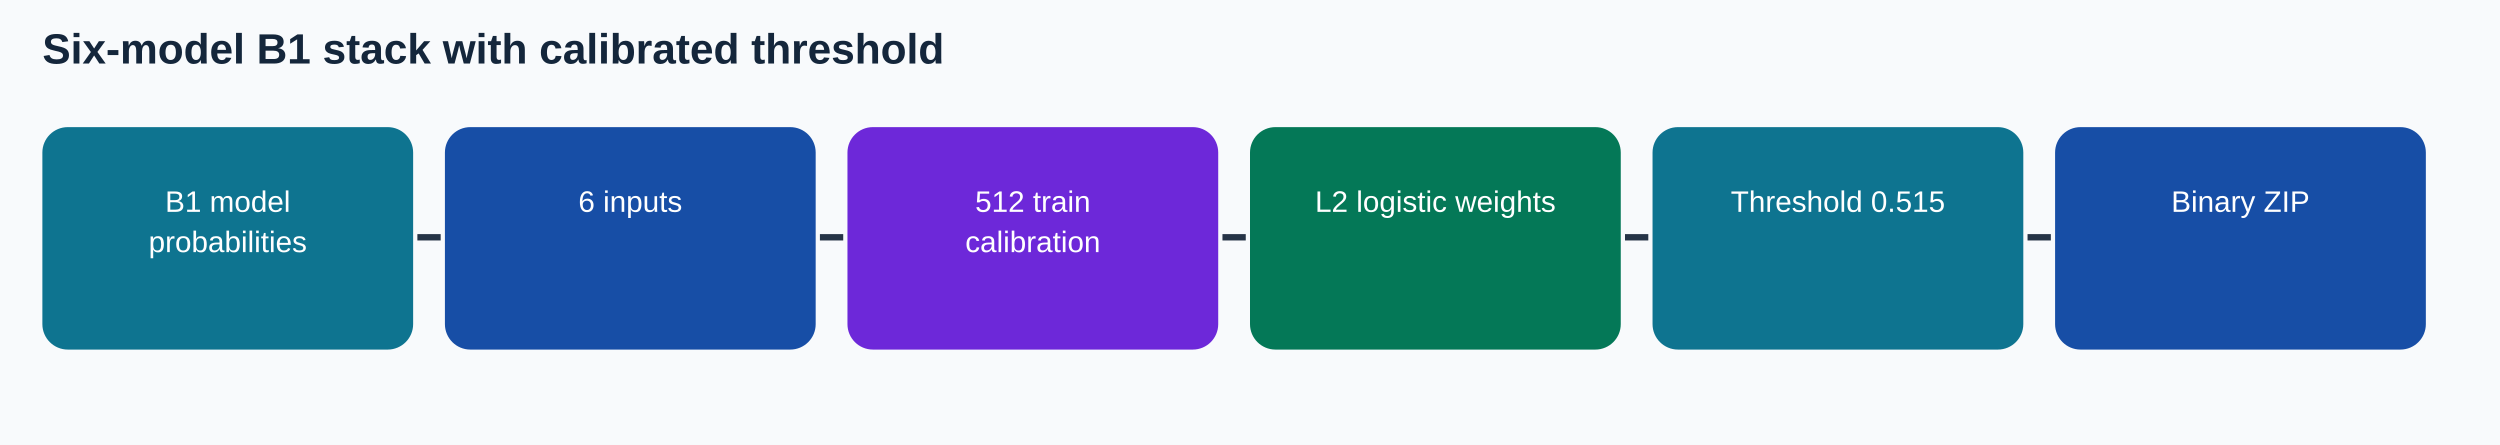
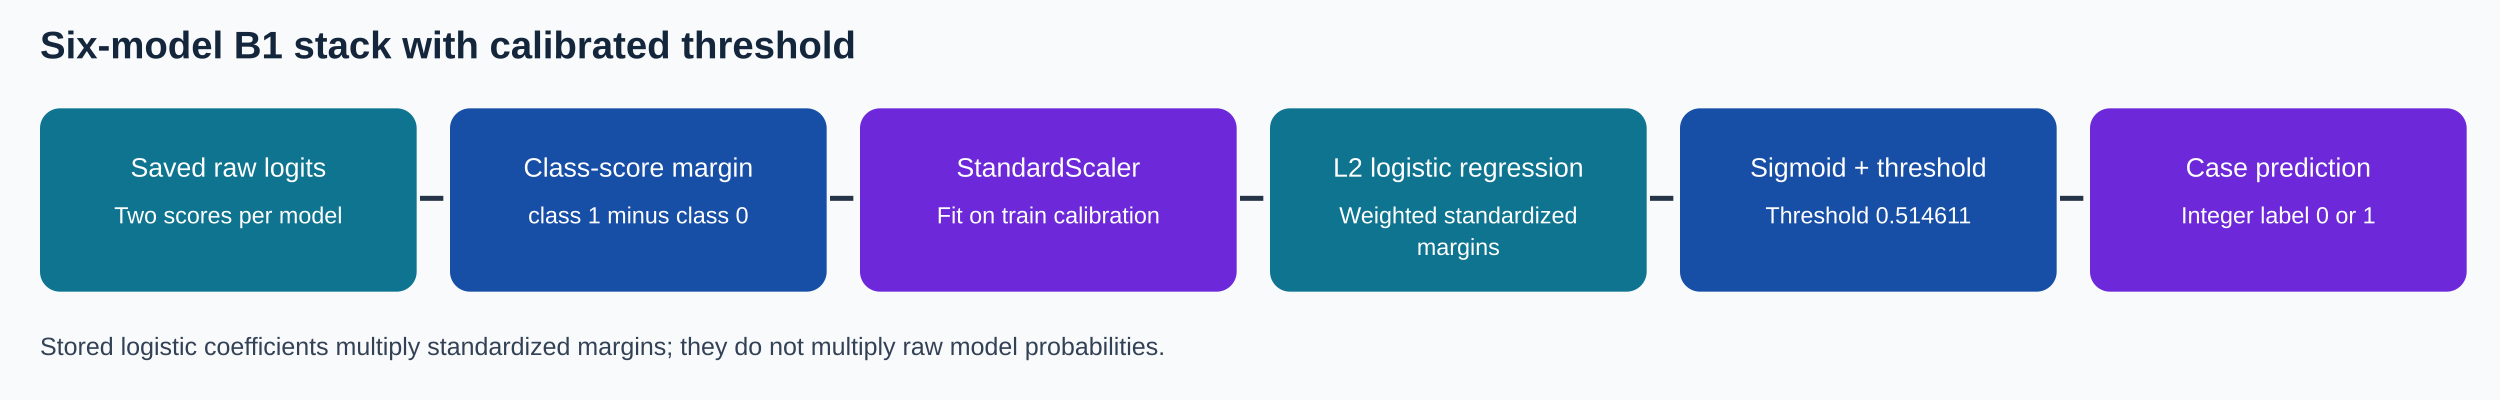
- <svg xmlns="http://www.w3.org/2000/svg" width="1180" height="210" viewBox="0 0 1180 210">
-   <rect width="100%" height="100%" fill="#f8fafc" />
-   <text x="20" y="30" font-family="Arial" font-size="20" fill="#14263b" font-weight="bold">Six-model B1 stack with calibrated threshold</text>
-   <rect x="20" y="60" width="175" height="105" rx="12" fill="#0e7490" />
-   <text x="107.5" y="100" text-anchor="middle" font-family="Arial" font-size="14" fill="white">B1 model</text>
-   <text x="107.5" y="119" text-anchor="middle" font-family="Arial" font-size="14" fill="white">probabilities</text>
-   <path d="M197 112 H208" stroke="#263447" stroke-width="3" />
-   <rect x="210" y="60" width="175" height="105" rx="12" fill="#174ea6" />
-   <text x="297.5" y="100" text-anchor="middle" font-family="Arial" font-size="14" fill="white">6 inputs</text>
-   <path d="M387 112 H398" stroke="#263447" stroke-width="3" />
-   <rect x="400" y="60" width="175" height="105" rx="12" fill="#6d28d9" />
-   <text x="487.5" y="100" text-anchor="middle" font-family="Arial" font-size="14" fill="white">512 train</text>
-   <text x="487.5" y="119" text-anchor="middle" font-family="Arial" font-size="14" fill="white">calibration</text>
-   <path d="M577 112 H588" stroke="#263447" stroke-width="3" />
-   <rect x="590" y="60" width="175" height="105" rx="12" fill="#047857" />
-   <text x="677.5" y="100" text-anchor="middle" font-family="Arial" font-size="14" fill="white">L2 logistic weights</text>
-   <path d="M767 112 H778" stroke="#263447" stroke-width="3" />
-   <rect x="780" y="60" width="175" height="105" rx="12" fill="#0e7490" />
-   <text x="867.5" y="100" text-anchor="middle" font-family="Arial" font-size="14" fill="white">Threshold 0.515</text>
-   <path d="M957 112 H968" stroke="#263447" stroke-width="3" />
-   <rect x="970" y="60" width="175" height="105" rx="12" fill="#174ea6" />
-   <text x="1057.5" y="100" text-anchor="middle" font-family="Arial" font-size="14" fill="white">Binary ZIP</text>
+ <svg xmlns="http://www.w3.org/2000/svg" width="1500" height="240" viewBox="0 0 1500 240">
+   <rect width="1500" height="240" fill="#f8fafc" />
+   <text x="24" y="35" font-family="Arial" font-size="23" fill="#14263b" font-weight="bold">Six-model B1 stack with calibrated threshold</text>
+   <rect x="24" y="65" width="226" height="110" rx="12" fill="#0e7490" />
+   <text x="137" y="106" text-anchor="middle" font-family="Arial" font-size="16" fill="white">Saved raw logits</text>
+   <text x="137" y="134" text-anchor="middle" font-family="Arial" font-size="14" fill="white">Two scores per model</text>
+   <path d="M252 119 H266" stroke="#263447" stroke-width="3" />
+   <rect x="270" y="65" width="226" height="110" rx="12" fill="#174ea6" />
+   <text x="383" y="106" text-anchor="middle" font-family="Arial" font-size="16" fill="white">Class-score margin</text>
+   <text x="383" y="134" text-anchor="middle" font-family="Arial" font-size="14" fill="white">class 1 minus class 0</text>
+   <path d="M498 119 H512" stroke="#263447" stroke-width="3" />
+   <rect x="516" y="65" width="226" height="110" rx="12" fill="#6d28d9" />
+   <text x="629" y="106" text-anchor="middle" font-family="Arial" font-size="16" fill="white">StandardScaler</text>
+   <text x="629" y="134" text-anchor="middle" font-family="Arial" font-size="14" fill="white">Fit on train calibration</text>
+   <path d="M744 119 H758" stroke="#263447" stroke-width="3" />
+   <rect x="762" y="65" width="226" height="110" rx="12" fill="#0e7490" />
+   <text x="875" y="106" text-anchor="middle" font-family="Arial" font-size="16" fill="white">L2 logistic regression</text>
+   <text x="875" y="134" text-anchor="middle" font-family="Arial" font-size="14" fill="white">Weighted standardized</text>
+   <text x="875" y="153" text-anchor="middle" font-family="Arial" font-size="14" fill="white">margins</text>
+   <path d="M990 119 H1004" stroke="#263447" stroke-width="3" />
+   <rect x="1008" y="65" width="226" height="110" rx="12" fill="#174ea6" />
+   <text x="1121" y="106" text-anchor="middle" font-family="Arial" font-size="16" fill="white">Sigmoid + threshold</text>
+   <text x="1121" y="134" text-anchor="middle" font-family="Arial" font-size="14" fill="white">Threshold 0.514611</text>
+   <path d="M1236 119 H1250" stroke="#263447" stroke-width="3" />
+   <rect x="1254" y="65" width="226" height="110" rx="12" fill="#6d28d9" />
+   <text x="1367" y="106" text-anchor="middle" font-family="Arial" font-size="16" fill="white">Case prediction</text>
+   <text x="1367" y="134" text-anchor="middle" font-family="Arial" font-size="14" fill="white">Integer label 0 or 1</text>
+   <text x="24" y="213" font-family="Arial" font-size="15" fill="#334155">Stored logistic coefficients multiply standardized margins; they do not multiply raw model probabilities.</text>
</svg>
